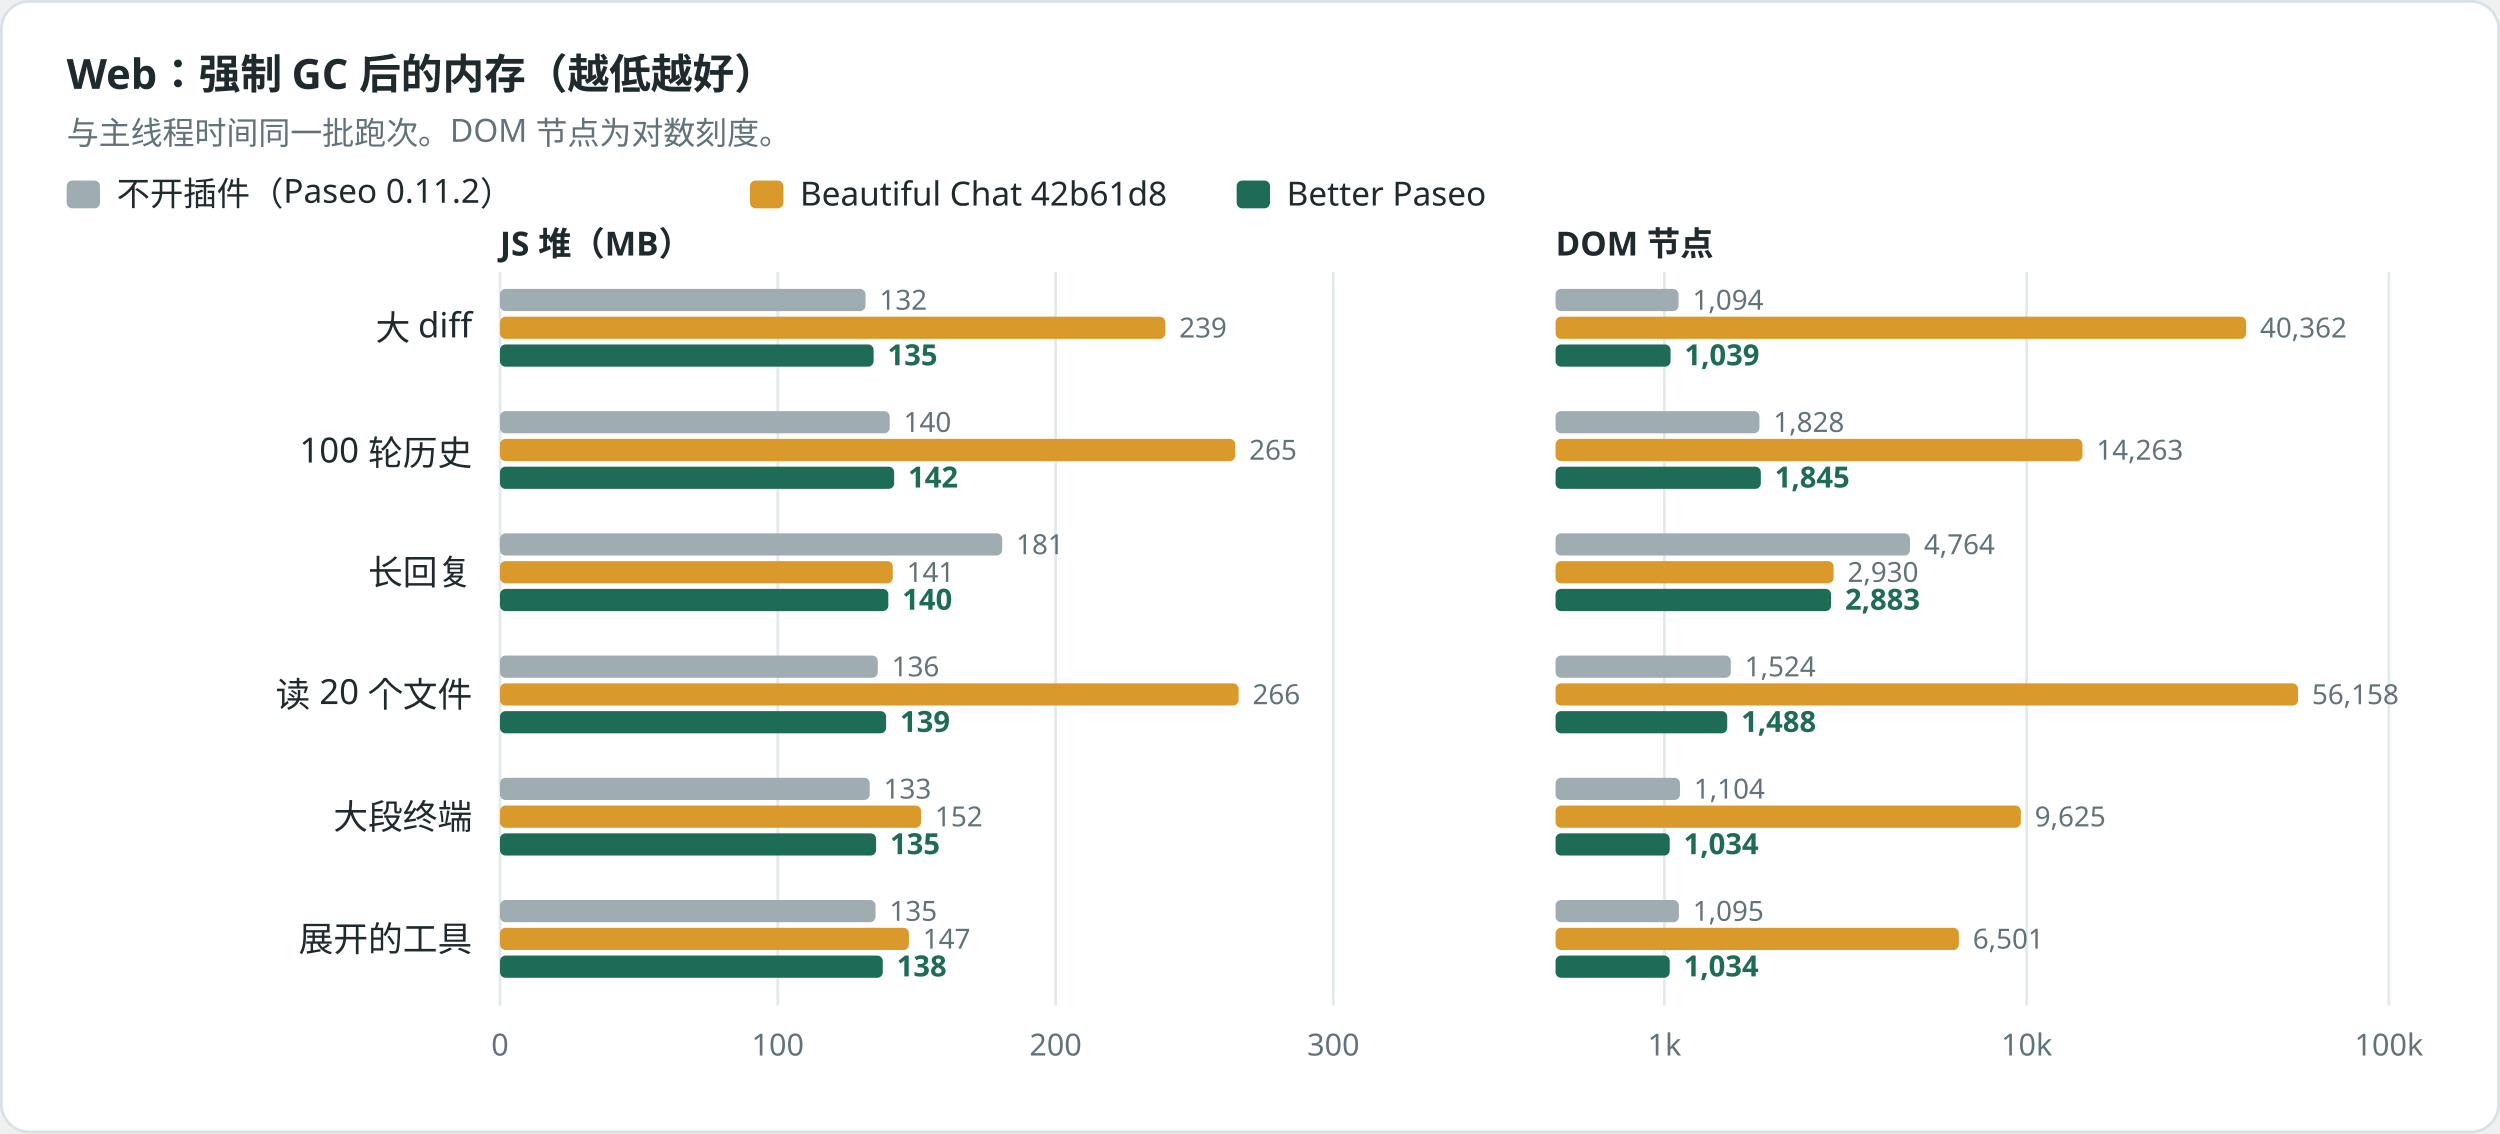
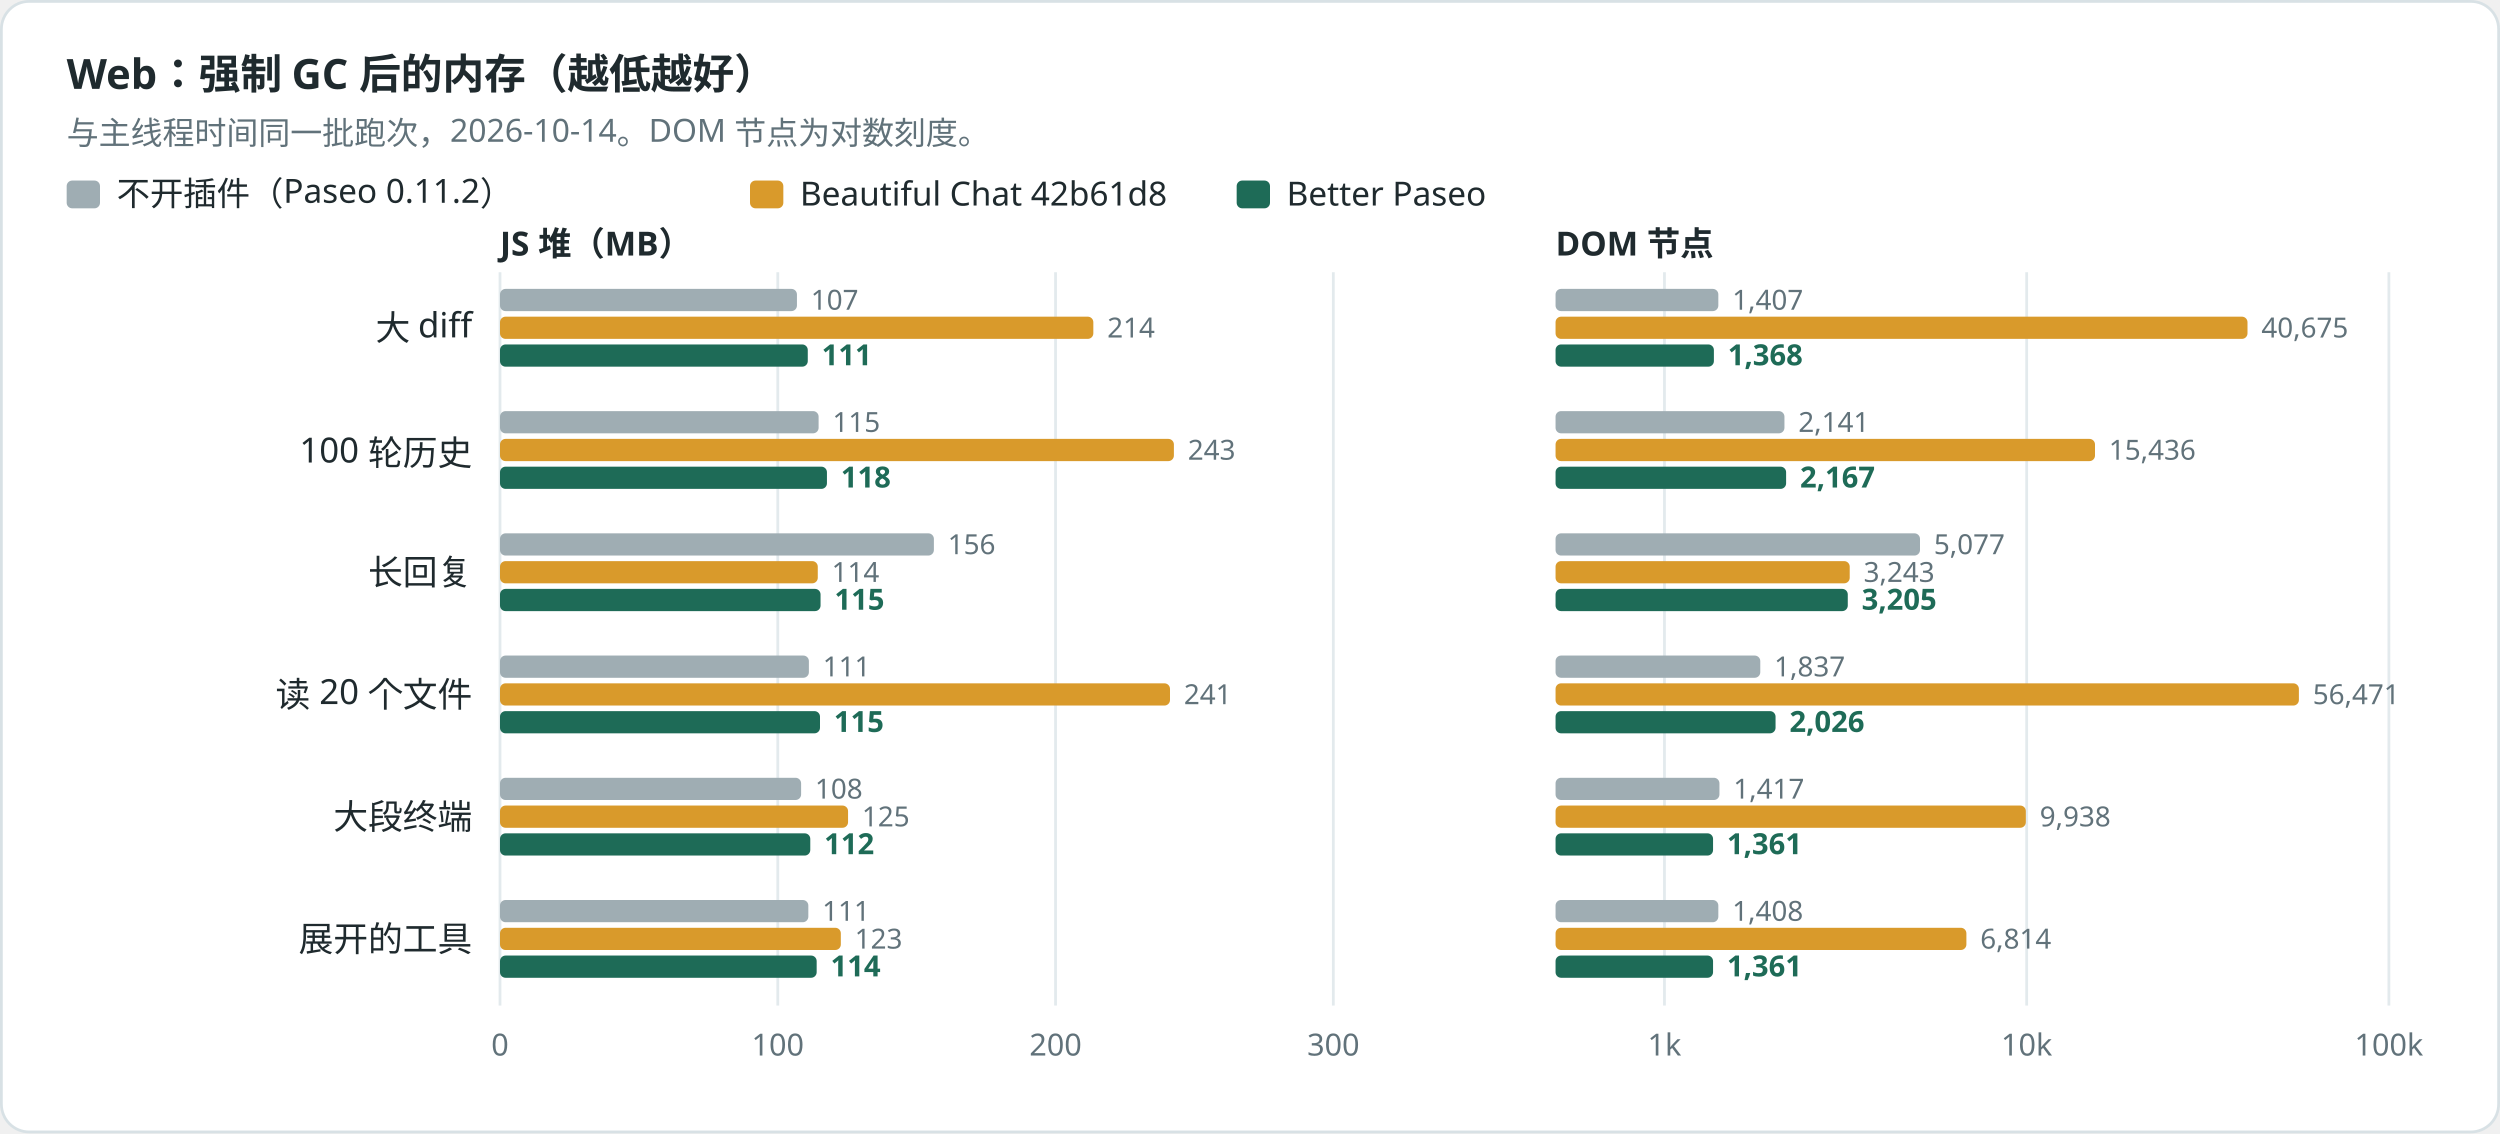
<svg xmlns="http://www.w3.org/2000/svg" viewBox="0 0 900 408" width="900" height="408" role="img">
  <rect x="0.5" y="0.5" width="899" height="407" rx="10" fill="#ffffff" stroke="#d8e1e5" />
  <text x="24.0" y="32.0" text-anchor="start" fill="#1f2a2e" font-size="15" font-weight="600" font-family="'PingFang SC', 'Hiragino Sans GB', 'Microsoft YaHei', 'Noto Sans SC', sans-serif">Web：强制 GC 后的内存（越低越好）</text>
-   <text x="24.0" y="52.0" text-anchor="start" fill="#61727a" font-size="11.5" font-weight="400" font-family="'PingFang SC', 'Hiragino Sans GB', 'Microsoft YaHei', 'Noto Sans SC', sans-serif">与主线程时间同一批跑次。DOM 节点为对数刻度。</text>
+   <text x="24.0" y="52.0" text-anchor="start" fill="#61727a" font-size="11.5" font-weight="400" font-family="'PingFang SC', 'Hiragino Sans GB', 'Microsoft YaHei', 'Noto Sans SC', sans-serif">与主线程时间同一批跑次，2026-10-14。DOM 节点为对数刻度。</text>
  <rect x="24.0" y="65.0" width="12.0" height="10" rx="2" fill="#9fadb3" />
  <text x="42.0" y="74.0" text-anchor="start" fill="#1f2a2e" font-size="12" font-weight="400" font-family="'PingFang SC', 'Hiragino Sans GB', 'Microsoft YaHei', 'Noto Sans SC', sans-serif">不开插件（Paseo 0.11.2）</text>
  <rect x="270.0" y="65.0" width="12.0" height="10" rx="2" fill="#d99a2b" />
  <text x="288.0" y="74.0" text-anchor="start" fill="#1f2a2e" font-size="12" font-weight="400" font-family="'PingFang SC', 'Hiragino Sans GB', 'Microsoft YaHei', 'Noto Sans SC', sans-serif">Beautiful Chat 42b61d8</text>
  <rect x="445.2" y="65.0" width="12.0" height="10" rx="2" fill="#1e6b57" />
  <text x="463.2" y="74.0" text-anchor="start" fill="#1f2a2e" font-size="12" font-weight="400" font-family="'PingFang SC', 'Hiragino Sans GB', 'Microsoft YaHei', 'Noto Sans SC', sans-serif">Better Paseo</text>
  <text x="180.0" y="92.0" text-anchor="start" fill="#1f2a2e" font-size="12" font-weight="600" font-family="'PingFang SC', 'Hiragino Sans GB', 'Microsoft YaHei', 'Noto Sans SC', sans-serif">JS 堆（MB）</text>
  <line x1="180.0" y1="98" x2="180.0" y2="362" stroke="#e3eaed" stroke-width="1" />
  <text x="180.0" y="380.0" text-anchor="middle" fill="#61727a" font-size="11" font-weight="400" font-family="'PingFang SC', 'Hiragino Sans GB', 'Microsoft YaHei', 'Noto Sans SC', sans-serif">0</text>
  <line x1="280.0" y1="98" x2="280.0" y2="362" stroke="#e3eaed" stroke-width="1" />
  <text x="280.0" y="380.0" text-anchor="middle" fill="#61727a" font-size="11" font-weight="400" font-family="'PingFang SC', 'Hiragino Sans GB', 'Microsoft YaHei', 'Noto Sans SC', sans-serif">100</text>
  <line x1="380.0" y1="98" x2="380.0" y2="362" stroke="#e3eaed" stroke-width="1" />
  <text x="380.0" y="380.0" text-anchor="middle" fill="#61727a" font-size="11" font-weight="400" font-family="'PingFang SC', 'Hiragino Sans GB', 'Microsoft YaHei', 'Noto Sans SC', sans-serif">200</text>
  <line x1="480.0" y1="98" x2="480.0" y2="362" stroke="#e3eaed" stroke-width="1" />
  <text x="480.0" y="380.0" text-anchor="middle" fill="#61727a" font-size="11" font-weight="400" font-family="'PingFang SC', 'Hiragino Sans GB', 'Microsoft YaHei', 'Noto Sans SC', sans-serif">300</text>
  <text x="560.0" y="92.0" text-anchor="start" fill="#1f2a2e" font-size="12" font-weight="600" font-family="'PingFang SC', 'Hiragino Sans GB', 'Microsoft YaHei', 'Noto Sans SC', sans-serif">DOM 节点</text>
  <line x1="599.2" y1="98" x2="599.2" y2="362" stroke="#e3eaed" stroke-width="1" />
  <text x="599.2" y="380.0" text-anchor="middle" fill="#61727a" font-size="11" font-weight="400" font-family="'PingFang SC', 'Hiragino Sans GB', 'Microsoft YaHei', 'Noto Sans SC', sans-serif">1k</text>
  <line x1="729.6" y1="98" x2="729.6" y2="362" stroke="#e3eaed" stroke-width="1" />
  <text x="729.6" y="380.0" text-anchor="middle" fill="#61727a" font-size="11" font-weight="400" font-family="'PingFang SC', 'Hiragino Sans GB', 'Microsoft YaHei', 'Noto Sans SC', sans-serif">10k</text>
  <line x1="860.0" y1="98" x2="860.0" y2="362" stroke="#e3eaed" stroke-width="1" />
  <text x="860.0" y="380.0" text-anchor="middle" fill="#61727a" font-size="11" font-weight="400" font-family="'PingFang SC', 'Hiragino Sans GB', 'Microsoft YaHei', 'Noto Sans SC', sans-serif">100k</text>
  <text x="170.0" y="122.5" text-anchor="end" fill="#1f2a2e" font-size="12.5" font-weight="400" font-family="'PingFang SC', 'Hiragino Sans GB', 'Microsoft YaHei', 'Noto Sans SC', sans-serif">大 diff</text>
-   <rect x="180.0" y="104.0" width="131.6" height="8" rx="2" fill="#9fadb3" />
-   <text x="316.6" y="111.5" text-anchor="start" fill="#61727a" font-size="10" font-weight="400" font-family="'PingFang SC', 'Hiragino Sans GB', 'Microsoft YaHei', 'Noto Sans SC', sans-serif">132</text>
-   <rect x="180.0" y="114.0" width="239.5" height="8" rx="2" fill="#d99a2b" />
-   <text x="424.5" y="121.5" text-anchor="start" fill="#61727a" font-size="10" font-weight="400" font-family="'PingFang SC', 'Hiragino Sans GB', 'Microsoft YaHei', 'Noto Sans SC', sans-serif">239</text>
-   <rect x="180.0" y="124.0" width="134.5" height="8" rx="2" fill="#1e6b57" />
-   <text x="319.5" y="131.5" text-anchor="start" fill="#1e6b57" font-size="10.5" font-weight="600" font-family="'PingFang SC', 'Hiragino Sans GB', 'Microsoft YaHei', 'Noto Sans SC', sans-serif">135</text>
-   <rect x="560.0" y="104.0" width="44.3" height="8" rx="2" fill="#9fadb3" />
-   <text x="609.3" y="111.5" text-anchor="start" fill="#61727a" font-size="10" font-weight="400" font-family="'PingFang SC', 'Hiragino Sans GB', 'Microsoft YaHei', 'Noto Sans SC', sans-serif">1,094</text>
-   <rect x="560.0" y="114.0" width="248.6" height="8" rx="2" fill="#d99a2b" />
-   <text x="813.6" y="121.5" text-anchor="start" fill="#61727a" font-size="10" font-weight="400" font-family="'PingFang SC', 'Hiragino Sans GB', 'Microsoft YaHei', 'Noto Sans SC', sans-serif">40,362</text>
-   <rect x="560.0" y="124.0" width="41.4" height="8" rx="2" fill="#1e6b57" />
-   <text x="606.4" y="131.5" text-anchor="start" fill="#1e6b57" font-size="10.5" font-weight="600" font-family="'PingFang SC', 'Hiragino Sans GB', 'Microsoft YaHei', 'Noto Sans SC', sans-serif">1,039</text>
+   <rect x="180.0" y="104.0" width="106.9" height="8" rx="2" fill="#9fadb3" />
+   <text x="291.9" y="111.5" text-anchor="start" fill="#61727a" font-size="10" font-weight="400" font-family="'PingFang SC', 'Hiragino Sans GB', 'Microsoft YaHei', 'Noto Sans SC', sans-serif">107</text>
+   <rect x="180.0" y="114.0" width="213.6" height="8" rx="2" fill="#d99a2b" />
+   <text x="398.6" y="121.5" text-anchor="start" fill="#61727a" font-size="10" font-weight="400" font-family="'PingFang SC', 'Hiragino Sans GB', 'Microsoft YaHei', 'Noto Sans SC', sans-serif">214</text>
+   <rect x="180.0" y="124.0" width="110.8" height="8" rx="2" fill="#1e6b57" />
+   <text x="295.8" y="131.5" text-anchor="start" fill="#1e6b57" font-size="10.5" font-weight="600" font-family="'PingFang SC', 'Hiragino Sans GB', 'Microsoft YaHei', 'Noto Sans SC', sans-serif">111</text>
+   <rect x="560.0" y="104.0" width="58.6" height="8" rx="2" fill="#9fadb3" />
+   <text x="623.6" y="111.5" text-anchor="start" fill="#61727a" font-size="10" font-weight="400" font-family="'PingFang SC', 'Hiragino Sans GB', 'Microsoft YaHei', 'Noto Sans SC', sans-serif">1,407</text>
+   <rect x="560.0" y="114.0" width="249.1" height="8" rx="2" fill="#d99a2b" />
+   <text x="814.1" y="121.5" text-anchor="start" fill="#61727a" font-size="10" font-weight="400" font-family="'PingFang SC', 'Hiragino Sans GB', 'Microsoft YaHei', 'Noto Sans SC', sans-serif">40,675</text>
+   <rect x="560.0" y="124.0" width="57.0" height="8" rx="2" fill="#1e6b57" />
+   <text x="622.0" y="131.5" text-anchor="start" fill="#1e6b57" font-size="10.5" font-weight="600" font-family="'PingFang SC', 'Hiragino Sans GB', 'Microsoft YaHei', 'Noto Sans SC', sans-serif">1,368</text>
  <text x="170.0" y="166.5" text-anchor="end" fill="#1f2a2e" font-size="12.5" font-weight="400" font-family="'PingFang SC', 'Hiragino Sans GB', 'Microsoft YaHei', 'Noto Sans SC', sans-serif">100 轮历史</text>
-   <rect x="180.0" y="148.0" width="140.3" height="8" rx="2" fill="#9fadb3" />
-   <text x="325.3" y="155.5" text-anchor="start" fill="#61727a" font-size="10" font-weight="400" font-family="'PingFang SC', 'Hiragino Sans GB', 'Microsoft YaHei', 'Noto Sans SC', sans-serif">140</text>
-   <rect x="180.0" y="158.0" width="264.7" height="8" rx="2" fill="#d99a2b" />
-   <text x="449.7" y="165.5" text-anchor="start" fill="#61727a" font-size="10" font-weight="400" font-family="'PingFang SC', 'Hiragino Sans GB', 'Microsoft YaHei', 'Noto Sans SC', sans-serif">265</text>
-   <rect x="180.0" y="168.0" width="141.9" height="8" rx="2" fill="#1e6b57" />
-   <text x="326.9" y="175.5" text-anchor="start" fill="#1e6b57" font-size="10.5" font-weight="600" font-family="'PingFang SC', 'Hiragino Sans GB', 'Microsoft YaHei', 'Noto Sans SC', sans-serif">142</text>
-   <rect x="560.0" y="148.0" width="73.4" height="8" rx="2" fill="#9fadb3" />
-   <text x="638.4" y="155.5" text-anchor="start" fill="#61727a" font-size="10" font-weight="400" font-family="'PingFang SC', 'Hiragino Sans GB', 'Microsoft YaHei', 'Noto Sans SC', sans-serif">1,828</text>
-   <rect x="560.0" y="158.0" width="189.7" height="8" rx="2" fill="#d99a2b" />
-   <text x="754.7" y="165.5" text-anchor="start" fill="#61727a" font-size="10" font-weight="400" font-family="'PingFang SC', 'Hiragino Sans GB', 'Microsoft YaHei', 'Noto Sans SC', sans-serif">14,263</text>
-   <rect x="560.0" y="168.0" width="73.9" height="8" rx="2" fill="#1e6b57" />
-   <text x="638.9" y="175.5" text-anchor="start" fill="#1e6b57" font-size="10.5" font-weight="600" font-family="'PingFang SC', 'Hiragino Sans GB', 'Microsoft YaHei', 'Noto Sans SC', sans-serif">1,845</text>
+   <rect x="180.0" y="148.0" width="114.7" height="8" rx="2" fill="#9fadb3" />
+   <text x="299.7" y="155.5" text-anchor="start" fill="#61727a" font-size="10" font-weight="400" font-family="'PingFang SC', 'Hiragino Sans GB', 'Microsoft YaHei', 'Noto Sans SC', sans-serif">115</text>
+   <rect x="180.0" y="158.0" width="242.6" height="8" rx="2" fill="#d99a2b" />
+   <text x="427.6" y="165.5" text-anchor="start" fill="#61727a" font-size="10" font-weight="400" font-family="'PingFang SC', 'Hiragino Sans GB', 'Microsoft YaHei', 'Noto Sans SC', sans-serif">243</text>
+   <rect x="180.0" y="168.0" width="117.7" height="8" rx="2" fill="#1e6b57" />
+   <text x="302.7" y="175.5" text-anchor="start" fill="#1e6b57" font-size="10.5" font-weight="600" font-family="'PingFang SC', 'Hiragino Sans GB', 'Microsoft YaHei', 'Noto Sans SC', sans-serif">118</text>
+   <rect x="560.0" y="148.0" width="82.4" height="8" rx="2" fill="#9fadb3" />
+   <text x="647.4" y="155.5" text-anchor="start" fill="#61727a" font-size="10" font-weight="400" font-family="'PingFang SC', 'Hiragino Sans GB', 'Microsoft YaHei', 'Noto Sans SC', sans-serif">2,141</text>
+   <rect x="560.0" y="158.0" width="194.2" height="8" rx="2" fill="#d99a2b" />
+   <text x="759.2" y="165.5" text-anchor="start" fill="#61727a" font-size="10" font-weight="400" font-family="'PingFang SC', 'Hiragino Sans GB', 'Microsoft YaHei', 'Noto Sans SC', sans-serif">15,436</text>
+   <rect x="560.0" y="168.0" width="83.0" height="8" rx="2" fill="#1e6b57" />
+   <text x="648.0" y="175.5" text-anchor="start" fill="#1e6b57" font-size="10.5" font-weight="600" font-family="'PingFang SC', 'Hiragino Sans GB', 'Microsoft YaHei', 'Noto Sans SC', sans-serif">2,167</text>
  <text x="170.0" y="210.5" text-anchor="end" fill="#1f2a2e" font-size="12.5" font-weight="400" font-family="'PingFang SC', 'Hiragino Sans GB', 'Microsoft YaHei', 'Noto Sans SC', sans-serif">长回复</text>
-   <rect x="180.0" y="192.0" width="180.8" height="8" rx="2" fill="#9fadb3" />
-   <text x="365.8" y="199.5" text-anchor="start" fill="#61727a" font-size="10" font-weight="400" font-family="'PingFang SC', 'Hiragino Sans GB', 'Microsoft YaHei', 'Noto Sans SC', sans-serif">181</text>
-   <rect x="180.0" y="202.0" width="141.4" height="8" rx="2" fill="#d99a2b" />
-   <text x="326.4" y="209.5" text-anchor="start" fill="#61727a" font-size="10" font-weight="400" font-family="'PingFang SC', 'Hiragino Sans GB', 'Microsoft YaHei', 'Noto Sans SC', sans-serif">141</text>
-   <rect x="180.0" y="212.0" width="139.8" height="8" rx="2" fill="#1e6b57" />
-   <text x="324.8" y="219.5" text-anchor="start" fill="#1e6b57" font-size="10.5" font-weight="600" font-family="'PingFang SC', 'Hiragino Sans GB', 'Microsoft YaHei', 'Noto Sans SC', sans-serif">140</text>
-   <rect x="560.0" y="192.0" width="127.6" height="8" rx="2" fill="#9fadb3" />
-   <text x="692.6" y="199.5" text-anchor="start" fill="#61727a" font-size="10" font-weight="400" font-family="'PingFang SC', 'Hiragino Sans GB', 'Microsoft YaHei', 'Noto Sans SC', sans-serif">4,764</text>
-   <rect x="560.0" y="202.0" width="100.1" height="8" rx="2" fill="#d99a2b" />
-   <text x="665.1" y="209.5" text-anchor="start" fill="#61727a" font-size="10" font-weight="400" font-family="'PingFang SC', 'Hiragino Sans GB', 'Microsoft YaHei', 'Noto Sans SC', sans-serif">2,930</text>
-   <rect x="560.0" y="212.0" width="99.2" height="8" rx="2" fill="#1e6b57" />
-   <text x="664.2" y="219.5" text-anchor="start" fill="#1e6b57" font-size="10.5" font-weight="600" font-family="'PingFang SC', 'Hiragino Sans GB', 'Microsoft YaHei', 'Noto Sans SC', sans-serif">2,883</text>
+   <rect x="180.0" y="192.0" width="156.2" height="8" rx="2" fill="#9fadb3" />
+   <text x="341.2" y="199.5" text-anchor="start" fill="#61727a" font-size="10" font-weight="400" font-family="'PingFang SC', 'Hiragino Sans GB', 'Microsoft YaHei', 'Noto Sans SC', sans-serif">156</text>
+   <rect x="180.0" y="202.0" width="114.4" height="8" rx="2" fill="#d99a2b" />
+   <text x="299.4" y="209.5" text-anchor="start" fill="#61727a" font-size="10" font-weight="400" font-family="'PingFang SC', 'Hiragino Sans GB', 'Microsoft YaHei', 'Noto Sans SC', sans-serif">114</text>
+   <rect x="180.0" y="212.0" width="115.4" height="8" rx="2" fill="#1e6b57" />
+   <text x="300.4" y="219.5" text-anchor="start" fill="#1e6b57" font-size="10.5" font-weight="600" font-family="'PingFang SC', 'Hiragino Sans GB', 'Microsoft YaHei', 'Noto Sans SC', sans-serif">115</text>
+   <rect x="560.0" y="192.0" width="131.2" height="8" rx="2" fill="#9fadb3" />
+   <text x="696.2" y="199.5" text-anchor="start" fill="#61727a" font-size="10" font-weight="400" font-family="'PingFang SC', 'Hiragino Sans GB', 'Microsoft YaHei', 'Noto Sans SC', sans-serif">5,077</text>
+   <rect x="560.0" y="202.0" width="105.9" height="8" rx="2" fill="#d99a2b" />
+   <text x="670.9" y="209.5" text-anchor="start" fill="#61727a" font-size="10" font-weight="400" font-family="'PingFang SC', 'Hiragino Sans GB', 'Microsoft YaHei', 'Noto Sans SC', sans-serif">3,243</text>
+   <rect x="560.0" y="212.0" width="105.2" height="8" rx="2" fill="#1e6b57" />
+   <text x="670.2" y="219.5" text-anchor="start" fill="#1e6b57" font-size="10.5" font-weight="600" font-family="'PingFang SC', 'Hiragino Sans GB', 'Microsoft YaHei', 'Noto Sans SC', sans-serif">3,205</text>
  <text x="170.0" y="254.5" text-anchor="end" fill="#1f2a2e" font-size="12.5" font-weight="400" font-family="'PingFang SC', 'Hiragino Sans GB', 'Microsoft YaHei', 'Noto Sans SC', sans-serif">读 20 个文件</text>
-   <rect x="180.0" y="236.0" width="136.0" height="8" rx="2" fill="#9fadb3" />
-   <text x="321.0" y="243.5" text-anchor="start" fill="#61727a" font-size="10" font-weight="400" font-family="'PingFang SC', 'Hiragino Sans GB', 'Microsoft YaHei', 'Noto Sans SC', sans-serif">136</text>
-   <rect x="180.0" y="246.0" width="265.9" height="8" rx="2" fill="#d99a2b" />
-   <text x="450.9" y="253.5" text-anchor="start" fill="#61727a" font-size="10" font-weight="400" font-family="'PingFang SC', 'Hiragino Sans GB', 'Microsoft YaHei', 'Noto Sans SC', sans-serif">266</text>
-   <rect x="180.0" y="256.0" width="139.0" height="8" rx="2" fill="#1e6b57" />
-   <text x="324.0" y="263.5" text-anchor="start" fill="#1e6b57" font-size="10.5" font-weight="600" font-family="'PingFang SC', 'Hiragino Sans GB', 'Microsoft YaHei', 'Noto Sans SC', sans-serif">139</text>
-   <rect x="560.0" y="236.0" width="63.1" height="8" rx="2" fill="#9fadb3" />
-   <text x="628.1" y="243.5" text-anchor="start" fill="#61727a" font-size="10" font-weight="400" font-family="'PingFang SC', 'Hiragino Sans GB', 'Microsoft YaHei', 'Noto Sans SC', sans-serif">1,524</text>
-   <rect x="560.0" y="246.0" width="267.3" height="8" rx="2" fill="#d99a2b" />
-   <text x="832.3" y="253.5" text-anchor="start" fill="#61727a" font-size="10" font-weight="400" font-family="'PingFang SC', 'Hiragino Sans GB', 'Microsoft YaHei', 'Noto Sans SC', sans-serif">56,158</text>
-   <rect x="560.0" y="256.0" width="61.8" height="8" rx="2" fill="#1e6b57" />
-   <text x="626.8" y="263.5" text-anchor="start" fill="#1e6b57" font-size="10.5" font-weight="600" font-family="'PingFang SC', 'Hiragino Sans GB', 'Microsoft YaHei', 'Noto Sans SC', sans-serif">1,488</text>
+   <rect x="180.0" y="236.0" width="111.2" height="8" rx="2" fill="#9fadb3" />
+   <text x="296.2" y="243.5" text-anchor="start" fill="#61727a" font-size="10" font-weight="400" font-family="'PingFang SC', 'Hiragino Sans GB', 'Microsoft YaHei', 'Noto Sans SC', sans-serif">111</text>
+   <rect x="180.0" y="246.0" width="241.2" height="8" rx="2" fill="#d99a2b" />
+   <text x="426.2" y="253.5" text-anchor="start" fill="#61727a" font-size="10" font-weight="400" font-family="'PingFang SC', 'Hiragino Sans GB', 'Microsoft YaHei', 'Noto Sans SC', sans-serif">241</text>
+   <rect x="180.0" y="256.0" width="115.2" height="8" rx="2" fill="#1e6b57" />
+   <text x="300.2" y="263.5" text-anchor="start" fill="#1e6b57" font-size="10.5" font-weight="600" font-family="'PingFang SC', 'Hiragino Sans GB', 'Microsoft YaHei', 'Noto Sans SC', sans-serif">115</text>
+   <rect x="560.0" y="236.0" width="73.7" height="8" rx="2" fill="#9fadb3" />
+   <text x="638.7" y="243.5" text-anchor="start" fill="#61727a" font-size="10" font-weight="400" font-family="'PingFang SC', 'Hiragino Sans GB', 'Microsoft YaHei', 'Noto Sans SC', sans-serif">1,837</text>
+   <rect x="560.0" y="246.0" width="267.6" height="8" rx="2" fill="#d99a2b" />
+   <text x="832.6" y="253.5" text-anchor="start" fill="#61727a" font-size="10" font-weight="400" font-family="'PingFang SC', 'Hiragino Sans GB', 'Microsoft YaHei', 'Noto Sans SC', sans-serif">56,471</text>
+   <rect x="560.0" y="256.0" width="79.2" height="8" rx="2" fill="#1e6b57" />
+   <text x="644.2" y="263.5" text-anchor="start" fill="#1e6b57" font-size="10.5" font-weight="600" font-family="'PingFang SC', 'Hiragino Sans GB', 'Microsoft YaHei', 'Noto Sans SC', sans-serif">2,026</text>
  <text x="170.0" y="298.5" text-anchor="end" fill="#1f2a2e" font-size="12.5" font-weight="400" font-family="'PingFang SC', 'Hiragino Sans GB', 'Microsoft YaHei', 'Noto Sans SC', sans-serif">大段终端</text>
-   <rect x="180.0" y="280.0" width="133.1" height="8" rx="2" fill="#9fadb3" />
-   <text x="318.1" y="287.5" text-anchor="start" fill="#61727a" font-size="10" font-weight="400" font-family="'PingFang SC', 'Hiragino Sans GB', 'Microsoft YaHei', 'Noto Sans SC', sans-serif">133</text>
-   <rect x="180.0" y="290.0" width="151.6" height="8" rx="2" fill="#d99a2b" />
-   <text x="336.6" y="297.5" text-anchor="start" fill="#61727a" font-size="10" font-weight="400" font-family="'PingFang SC', 'Hiragino Sans GB', 'Microsoft YaHei', 'Noto Sans SC', sans-serif">152</text>
-   <rect x="180.0" y="300.0" width="135.4" height="8" rx="2" fill="#1e6b57" />
-   <text x="320.4" y="307.5" text-anchor="start" fill="#1e6b57" font-size="10.5" font-weight="600" font-family="'PingFang SC', 'Hiragino Sans GB', 'Microsoft YaHei', 'Noto Sans SC', sans-serif">135</text>
-   <rect x="560.0" y="280.0" width="44.8" height="8" rx="2" fill="#9fadb3" />
-   <text x="609.8" y="287.5" text-anchor="start" fill="#61727a" font-size="10" font-weight="400" font-family="'PingFang SC', 'Hiragino Sans GB', 'Microsoft YaHei', 'Noto Sans SC', sans-serif">1,104</text>
-   <rect x="560.0" y="290.0" width="167.5" height="8" rx="2" fill="#d99a2b" />
-   <text x="732.5" y="297.5" text-anchor="start" fill="#61727a" font-size="10" font-weight="400" font-family="'PingFang SC', 'Hiragino Sans GB', 'Microsoft YaHei', 'Noto Sans SC', sans-serif">9,625</text>
-   <rect x="560.0" y="300.0" width="41.1" height="8" rx="2" fill="#1e6b57" />
-   <text x="606.1" y="307.5" text-anchor="start" fill="#1e6b57" font-size="10.5" font-weight="600" font-family="'PingFang SC', 'Hiragino Sans GB', 'Microsoft YaHei', 'Noto Sans SC', sans-serif">1,034</text>
+   <rect x="180.0" y="280.0" width="108.4" height="8" rx="2" fill="#9fadb3" />
+   <text x="293.4" y="287.5" text-anchor="start" fill="#61727a" font-size="10" font-weight="400" font-family="'PingFang SC', 'Hiragino Sans GB', 'Microsoft YaHei', 'Noto Sans SC', sans-serif">108</text>
+   <rect x="180.0" y="290.0" width="125.3" height="8" rx="2" fill="#d99a2b" />
+   <text x="310.3" y="297.5" text-anchor="start" fill="#61727a" font-size="10" font-weight="400" font-family="'PingFang SC', 'Hiragino Sans GB', 'Microsoft YaHei', 'Noto Sans SC', sans-serif">125</text>
+   <rect x="180.0" y="300.0" width="111.7" height="8" rx="2" fill="#1e6b57" />
+   <text x="296.7" y="307.5" text-anchor="start" fill="#1e6b57" font-size="10.5" font-weight="600" font-family="'PingFang SC', 'Hiragino Sans GB', 'Microsoft YaHei', 'Noto Sans SC', sans-serif">112</text>
+   <rect x="560.0" y="280.0" width="59.0" height="8" rx="2" fill="#9fadb3" />
+   <text x="624.0" y="287.5" text-anchor="start" fill="#61727a" font-size="10" font-weight="400" font-family="'PingFang SC', 'Hiragino Sans GB', 'Microsoft YaHei', 'Noto Sans SC', sans-serif">1,417</text>
+   <rect x="560.0" y="290.0" width="169.3" height="8" rx="2" fill="#d99a2b" />
+   <text x="734.3" y="297.5" text-anchor="start" fill="#61727a" font-size="10" font-weight="400" font-family="'PingFang SC', 'Hiragino Sans GB', 'Microsoft YaHei', 'Noto Sans SC', sans-serif">9,938</text>
+   <rect x="560.0" y="300.0" width="56.7" height="8" rx="2" fill="#1e6b57" />
+   <text x="621.7" y="307.5" text-anchor="start" fill="#1e6b57" font-size="10.5" font-weight="600" font-family="'PingFang SC', 'Hiragino Sans GB', 'Microsoft YaHei', 'Noto Sans SC', sans-serif">1,361</text>
  <text x="170.0" y="342.5" text-anchor="end" fill="#1f2a2e" font-size="12.5" font-weight="400" font-family="'PingFang SC', 'Hiragino Sans GB', 'Microsoft YaHei', 'Noto Sans SC', sans-serif">展开的工具</text>
-   <rect x="180.0" y="324.0" width="135.2" height="8" rx="2" fill="#9fadb3" />
-   <text x="320.2" y="331.5" text-anchor="start" fill="#61727a" font-size="10" font-weight="400" font-family="'PingFang SC', 'Hiragino Sans GB', 'Microsoft YaHei', 'Noto Sans SC', sans-serif">135</text>
-   <rect x="180.0" y="334.0" width="147.2" height="8" rx="2" fill="#d99a2b" />
-   <text x="332.2" y="341.5" text-anchor="start" fill="#61727a" font-size="10" font-weight="400" font-family="'PingFang SC', 'Hiragino Sans GB', 'Microsoft YaHei', 'Noto Sans SC', sans-serif">147</text>
-   <rect x="180.0" y="344.0" width="137.8" height="8" rx="2" fill="#1e6b57" />
-   <text x="322.8" y="351.5" text-anchor="start" fill="#1e6b57" font-size="10.5" font-weight="600" font-family="'PingFang SC', 'Hiragino Sans GB', 'Microsoft YaHei', 'Noto Sans SC', sans-serif">138</text>
-   <rect x="560.0" y="324.0" width="44.4" height="8" rx="2" fill="#9fadb3" />
-   <text x="609.4" y="331.5" text-anchor="start" fill="#61727a" font-size="10" font-weight="400" font-family="'PingFang SC', 'Hiragino Sans GB', 'Microsoft YaHei', 'Noto Sans SC', sans-serif">1,095</text>
-   <rect x="560.0" y="334.0" width="145.2" height="8" rx="2" fill="#d99a2b" />
-   <text x="710.2" y="341.5" text-anchor="start" fill="#61727a" font-size="10" font-weight="400" font-family="'PingFang SC', 'Hiragino Sans GB', 'Microsoft YaHei', 'Noto Sans SC', sans-serif">6,501</text>
-   <rect x="560.0" y="344.0" width="41.1" height="8" rx="2" fill="#1e6b57" />
-   <text x="606.1" y="351.5" text-anchor="start" fill="#1e6b57" font-size="10.5" font-weight="600" font-family="'PingFang SC', 'Hiragino Sans GB', 'Microsoft YaHei', 'Noto Sans SC', sans-serif">1,034</text>
+   <rect x="180.0" y="324.0" width="111.0" height="8" rx="2" fill="#9fadb3" />
+   <text x="296.0" y="331.5" text-anchor="start" fill="#61727a" font-size="10" font-weight="400" font-family="'PingFang SC', 'Hiragino Sans GB', 'Microsoft YaHei', 'Noto Sans SC', sans-serif">111</text>
+   <rect x="180.0" y="334.0" width="122.7" height="8" rx="2" fill="#d99a2b" />
+   <text x="307.7" y="341.5" text-anchor="start" fill="#61727a" font-size="10" font-weight="400" font-family="'PingFang SC', 'Hiragino Sans GB', 'Microsoft YaHei', 'Noto Sans SC', sans-serif">123</text>
+   <rect x="180.0" y="344.0" width="114.0" height="8" rx="2" fill="#1e6b57" />
+   <text x="299.0" y="351.5" text-anchor="start" fill="#1e6b57" font-size="10.5" font-weight="600" font-family="'PingFang SC', 'Hiragino Sans GB', 'Microsoft YaHei', 'Noto Sans SC', sans-serif">114</text>
+   <rect x="560.0" y="324.0" width="58.6" height="8" rx="2" fill="#9fadb3" />
+   <text x="623.6" y="331.5" text-anchor="start" fill="#61727a" font-size="10" font-weight="400" font-family="'PingFang SC', 'Hiragino Sans GB', 'Microsoft YaHei', 'Noto Sans SC', sans-serif">1,408</text>
+   <rect x="560.0" y="334.0" width="147.9" height="8" rx="2" fill="#d99a2b" />
+   <text x="712.9" y="341.5" text-anchor="start" fill="#61727a" font-size="10" font-weight="400" font-family="'PingFang SC', 'Hiragino Sans GB', 'Microsoft YaHei', 'Noto Sans SC', sans-serif">6,814</text>
+   <rect x="560.0" y="344.0" width="56.7" height="8" rx="2" fill="#1e6b57" />
+   <text x="621.7" y="351.5" text-anchor="start" fill="#1e6b57" font-size="10.5" font-weight="600" font-family="'PingFang SC', 'Hiragino Sans GB', 'Microsoft YaHei', 'Noto Sans SC', sans-serif">1,361</text>
</svg>
